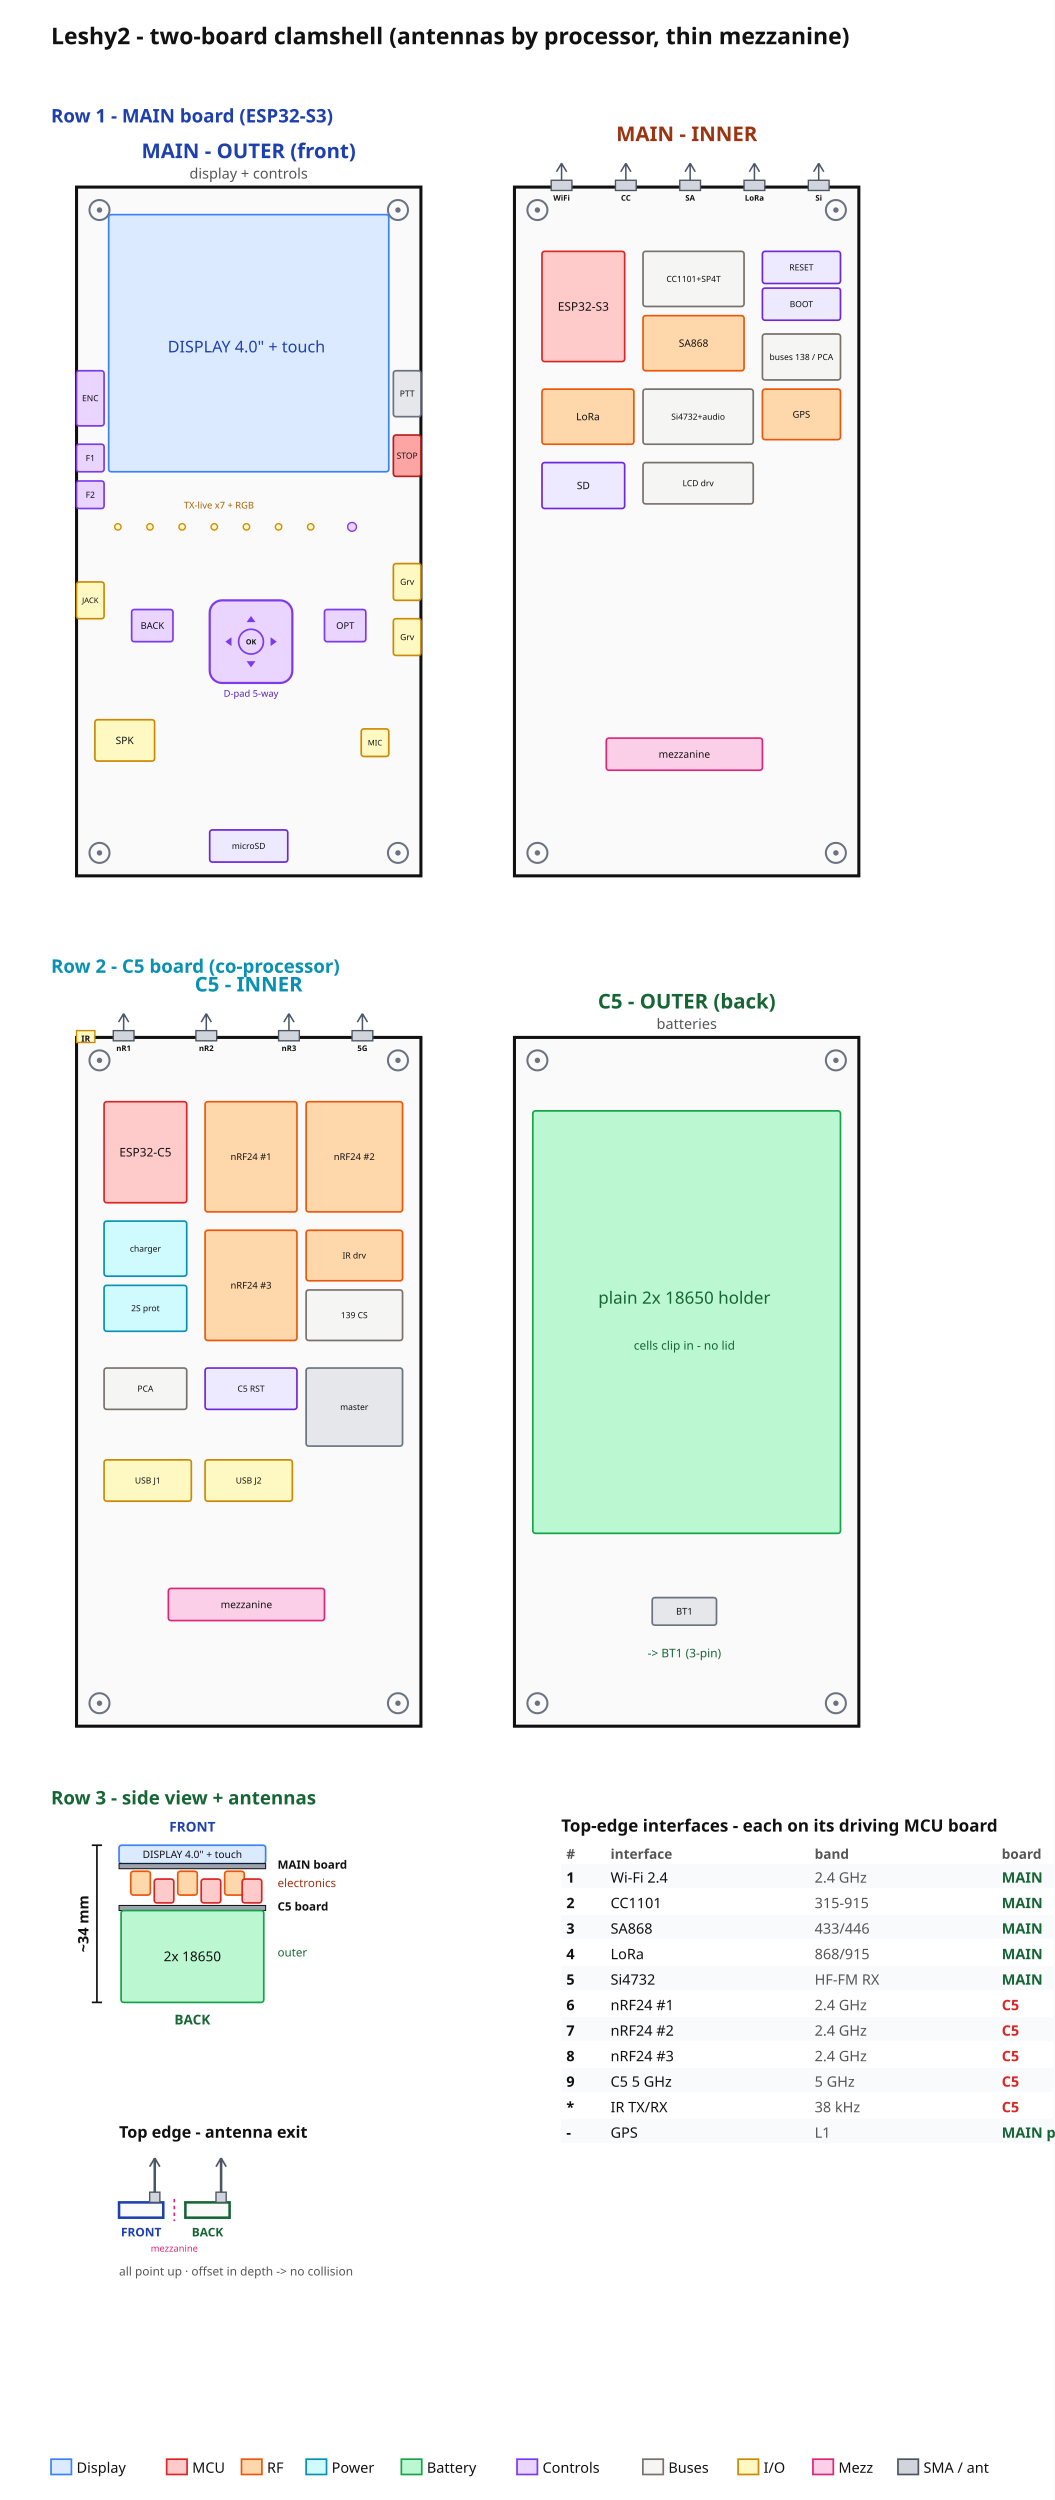
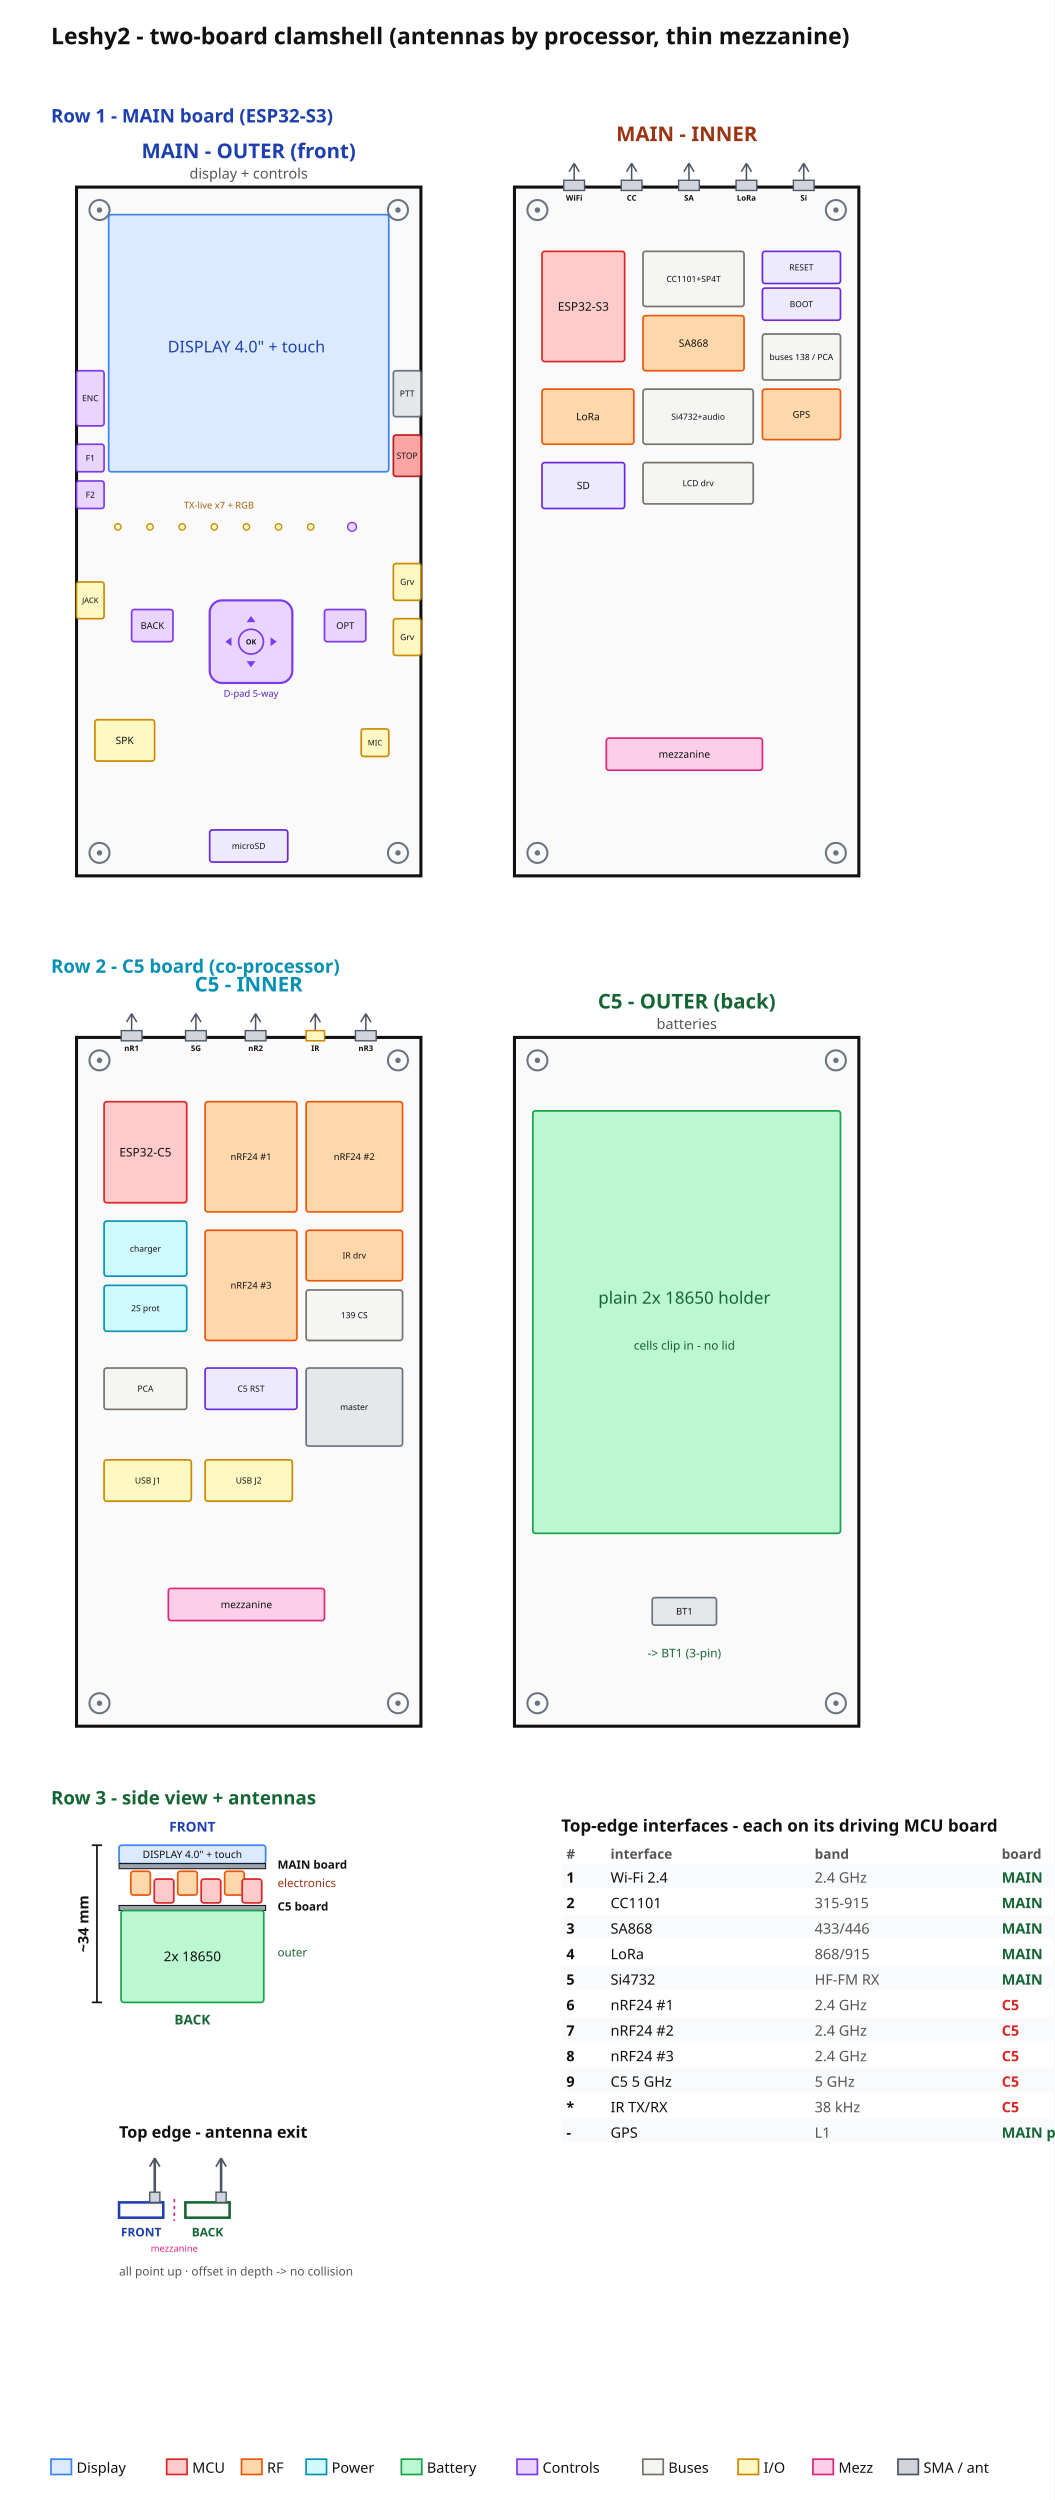
<svg xmlns="http://www.w3.org/2000/svg" width="620" height="1470" viewBox="0 0 620 1470">
  <rect width="620" height="1470" fill="white" />
  <defs>
    <marker id="ar" markerWidth="8" markerHeight="8" refX="6" refY="3" orient="auto">
      <path d="M0,0 L6,3 L0,6 Z" fill="#1e40af" />
    </marker>
  </defs>
  <text x="30.0" y="26.0" font-size="13.5" text-anchor="start" fill="#111" font-family="sans-serif" font-weight="bold">Leshy2 - two-board clamshell (antennas by processor, thin mezzanine)</text>
  <text x="30.0" y="72.0" font-size="11" text-anchor="start" fill="#1e40af" font-family="sans-serif" font-weight="bold">Row 1 - MAIN board (ESP32-S3)</text>
  <rect x="45.0" y="110.0" width="202.5" height="405.0" fill="#fafafa" stroke="#111" stroke-width="1.8" />
  <text x="146.2" y="93.0" font-size="12" text-anchor="middle" fill="#1e40af" font-family="sans-serif" font-weight="bold">MAIN - OUTER (front)</text>
  <text x="146.2" y="105.0" font-size="8.5" text-anchor="middle" fill="#555" font-family="sans-serif" font-weight="normal">display + controls</text>
  <circle cx="58.5" cy="123.5" r="5.9" fill="none" stroke="#6b7280" stroke-width="1.2" />
  <circle cx="58.5" cy="123.5" r="1.6" fill="#6b7280" />
  <circle cx="234.0" cy="123.5" r="5.9" fill="none" stroke="#6b7280" stroke-width="1.2" />
  <circle cx="234.0" cy="123.5" r="1.6" fill="#6b7280" />
  <circle cx="58.5" cy="501.5" r="5.9" fill="none" stroke="#6b7280" stroke-width="1.2" />
  <circle cx="58.5" cy="501.5" r="1.6" fill="#6b7280" />
  <circle cx="234.0" cy="501.5" r="5.9" fill="none" stroke="#6b7280" stroke-width="1.2" />
  <circle cx="234.0" cy="501.5" r="1.6" fill="#6b7280" />
  <rect x="63.9" y="126.2" width="164.7" height="151.2" fill="#dbeafe" stroke="#3b82f6" stroke-width="1" rx="1.5" />
  <rect x="77.4" y="358.4" width="24.3" height="18.9" fill="#e9d5ff" stroke="#7c3aed" stroke-width="1" rx="1.5" />
  <text x="89.6" y="369.8" font-size="5.5" text-anchor="middle" fill="#111" font-family="sans-serif">BACK</text>
  <rect x="190.8" y="358.4" width="24.3" height="18.9" fill="#e9d5ff" stroke="#7c3aed" stroke-width="1" rx="1.5" />
  <text x="203.0" y="369.8" font-size="5.5" text-anchor="middle" fill="#111" font-family="sans-serif">OPT</text>
  <rect x="45.0" y="218.0" width="16.2" height="32.4" fill="#e9d5ff" stroke="#7c3aed" stroke-width="1" rx="1.5" />
  <text x="53.1" y="235.9" font-size="5" text-anchor="middle" fill="#111" font-family="sans-serif">ENC</text>
  <rect x="45.0" y="261.2" width="16.2" height="16.2" fill="#e9d5ff" stroke="#7c3aed" stroke-width="1" rx="1.5" />
  <text x="53.1" y="271.1" font-size="5" text-anchor="middle" fill="#111" font-family="sans-serif">F1</text>
  <rect x="45.0" y="282.8" width="16.2" height="16.2" fill="#e9d5ff" stroke="#7c3aed" stroke-width="1" rx="1.5" />
  <text x="53.1" y="292.7" font-size="5" text-anchor="middle" fill="#111" font-family="sans-serif">F2</text>
  <rect x="45.0" y="342.2" width="16.2" height="21.6" fill="#fef9c3" stroke="#ca8a04" stroke-width="1" rx="1.5" />
  <text x="53.1" y="354.6" font-size="4.5" text-anchor="middle" fill="#111" font-family="sans-serif">JACK</text>
  <rect x="231.3" y="218.0" width="16.2" height="27.0" fill="#e5e7eb" stroke="#6b7280" stroke-width="1" rx="1.5" />
  <text x="239.4" y="233.2" font-size="5" text-anchor="middle" fill="#111" font-family="sans-serif">PTT</text>
  <rect x="231.3" y="255.8" width="16.2" height="24.3" fill="#fca5a5" stroke="#b91c1c" stroke-width="1" rx="1.5" />
  <text x="239.4" y="269.7" font-size="5" text-anchor="middle" fill="#111" font-family="sans-serif">STOP</text>
  <rect x="231.3" y="331.4" width="16.2" height="21.6" fill="#fef9c3" stroke="#ca8a04" stroke-width="1" rx="1.5" />
  <text x="239.4" y="343.9" font-size="5" text-anchor="middle" fill="#111" font-family="sans-serif">Grv</text>
  <rect x="231.3" y="363.8" width="16.2" height="21.6" fill="#fef9c3" stroke="#ca8a04" stroke-width="1" rx="1.5" />
  <text x="239.4" y="376.4" font-size="5" text-anchor="middle" fill="#111" font-family="sans-serif">Grv</text>
  <rect x="55.8" y="423.2" width="35.1" height="24.3" fill="#fef9c3" stroke="#ca8a04" stroke-width="1" rx="1.5" />
  <text x="73.3" y="437.5" font-size="6" text-anchor="middle" fill="#111" font-family="sans-serif">SPK</text>
  <rect x="212.4" y="428.6" width="16.2" height="16.2" fill="#fef9c3" stroke="#ca8a04" stroke-width="1" rx="1.5" />
  <text x="220.5" y="438.3" font-size="4.5" text-anchor="middle" fill="#111" font-family="sans-serif">MIC</text>
  <rect x="123.3" y="488.0" width="45.9" height="18.9" fill="#ede9fe" stroke="#6d28d9" stroke-width="1" rx="1.5" />
  <text x="146.2" y="499.2" font-size="5" text-anchor="middle" fill="#111" font-family="sans-serif">microSD</text>
  <text x="144.9" y="207.2" font-size="9.5" text-anchor="middle" fill="#1e40af" font-family="sans-serif" font-weight="normal">DISPLAY 4.0" + touch</text>
  <text x="128.7" y="299.0" font-size="5.5" text-anchor="middle" fill="#a16207" font-family="sans-serif" font-weight="normal">TX-live x7 + RGB</text>
  <text x="147.6" y="409.7" font-size="5.5" text-anchor="middle" fill="#5b21b6" font-family="sans-serif" font-weight="normal">D-pad 5-way</text>
  <circle cx="69.3" cy="309.8" r="1.9" fill="#fef9c3" stroke="#ca8a04" stroke-width="0.8" />
  <circle cx="88.2" cy="309.8" r="1.9" fill="#fef9c3" stroke="#ca8a04" stroke-width="0.8" />
  <circle cx="107.1" cy="309.8" r="1.9" fill="#fef9c3" stroke="#ca8a04" stroke-width="0.8" />
  <circle cx="126.0" cy="309.8" r="1.9" fill="#fef9c3" stroke="#ca8a04" stroke-width="0.8" />
  <circle cx="144.9" cy="309.8" r="1.9" fill="#fef9c3" stroke="#ca8a04" stroke-width="0.8" />
  <circle cx="163.8" cy="309.8" r="1.9" fill="#fef9c3" stroke="#ca8a04" stroke-width="0.8" />
  <circle cx="182.7" cy="309.8" r="1.9" fill="#fef9c3" stroke="#ca8a04" stroke-width="0.8" />
  <circle cx="207.0" cy="309.8" r="2.6" fill="#e9d5ff" stroke="#7c3aed" stroke-width="0.8" />
  <rect x="123.3" y="353.0" width="48.6" height="48.6" rx="7.3" fill="#e9d5ff" stroke="#7c3aed" stroke-width="1.3" />
  <path d="M147.6 362.2 l-2.6 3.6 h5.2 z M147.6 392.4 l-2.6 -3.6 h5.2 z M132.5 377.3 l3.6 -2.6 v5.2 z M162.7 377.3 l-3.6 -2.6 v5.2 z" fill="#7c3aed" />
  <circle cx="147.6" cy="377.3" r="7.3" fill="none" stroke="#7c3aed" stroke-width="1" />
  <text x="147.6" y="378.9" font-size="4.2" text-anchor="middle" fill="#111" font-family="sans-serif" font-weight="bold">OK</text>
  <rect x="302.5" y="110.0" width="202.5" height="405.0" fill="#fafafa" stroke="#111" stroke-width="1.8" />
  <text x="403.8" y="83.0" font-size="12" text-anchor="middle" fill="#9a3412" font-family="sans-serif" font-weight="bold">MAIN - INNER</text>
  <circle cx="316.0" cy="123.5" r="5.9" fill="none" stroke="#6b7280" stroke-width="1.2" />
  <circle cx="316.0" cy="123.5" r="1.6" fill="#6b7280" />
  <circle cx="491.5" cy="123.5" r="5.9" fill="none" stroke="#6b7280" stroke-width="1.2" />
  <circle cx="491.5" cy="123.5" r="1.6" fill="#6b7280" />
  <circle cx="316.0" cy="501.5" r="5.9" fill="none" stroke="#6b7280" stroke-width="1.2" />
  <circle cx="316.0" cy="501.5" r="1.6" fill="#6b7280" />
  <circle cx="491.5" cy="501.5" r="5.9" fill="none" stroke="#6b7280" stroke-width="1.2" />
  <circle cx="491.5" cy="501.5" r="1.6" fill="#6b7280" />
  <rect x="318.7" y="147.8" width="48.6" height="64.8" fill="#fecaca" stroke="#dc2626" stroke-width="1" rx="1.5" />
  <text x="343.0" y="182.7" font-size="7" text-anchor="middle" fill="#111" font-family="sans-serif">ESP32-S3</text>
  <rect x="378.1" y="147.8" width="59.4" height="32.4" fill="#f5f5f4" stroke="#78716c" stroke-width="1" rx="1.5" />
  <text x="407.8" y="165.8" font-size="5" text-anchor="middle" fill="#111" font-family="sans-serif">CC1101+SP4T</text>
  <rect x="448.3" y="147.8" width="45.9" height="18.9" fill="#ede9fe" stroke="#6d28d9" stroke-width="1" rx="1.5" />
  <text x="471.2" y="159.0" font-size="5" text-anchor="middle" fill="#111" font-family="sans-serif">RESET</text>
  <rect x="448.3" y="169.4" width="45.9" height="18.9" fill="#ede9fe" stroke="#6d28d9" stroke-width="1" rx="1.5" />
  <text x="471.2" y="180.6" font-size="5" text-anchor="middle" fill="#111" font-family="sans-serif">BOOT</text>
  <rect x="378.1" y="185.6" width="59.4" height="32.4" fill="#fed7aa" stroke="#ea580c" stroke-width="1" rx="1.5" />
  <text x="407.8" y="203.9" font-size="6" text-anchor="middle" fill="#111" font-family="sans-serif">SA868</text>
  <rect x="448.3" y="196.4" width="45.9" height="27.0" fill="#f5f5f4" stroke="#78716c" stroke-width="1" rx="1.5" />
  <text x="471.2" y="211.7" font-size="5" text-anchor="middle" fill="#111" font-family="sans-serif">buses 138 / PCA</text>
  <rect x="318.7" y="228.8" width="54.0" height="32.4" fill="#fed7aa" stroke="#ea580c" stroke-width="1" rx="1.5" />
  <text x="345.7" y="247.1" font-size="6" text-anchor="middle" fill="#111" font-family="sans-serif">LoRa</text>
  <rect x="378.1" y="228.8" width="64.8" height="32.4" fill="#f5f5f4" stroke="#78716c" stroke-width="1" rx="1.5" />
  <text x="410.5" y="246.8" font-size="5" text-anchor="middle" fill="#111" font-family="sans-serif">Si4732+audio</text>
  <rect x="448.3" y="228.8" width="45.9" height="29.7" fill="#fed7aa" stroke="#ea580c" stroke-width="1" rx="1.5" />
  <text x="471.2" y="245.6" font-size="5.5" text-anchor="middle" fill="#111" font-family="sans-serif">GPS</text>
  <rect x="318.7" y="272.0" width="48.6" height="27.0" fill="#ede9fe" stroke="#6d28d9" stroke-width="1" rx="1.5" />
  <text x="343.0" y="287.6" font-size="6" text-anchor="middle" fill="#111" font-family="sans-serif">SD</text>
  <rect x="378.1" y="272.0" width="64.8" height="24.3" fill="#f5f5f4" stroke="#78716c" stroke-width="1" rx="1.5" />
  <text x="410.5" y="285.9" font-size="5" text-anchor="middle" fill="#111" font-family="sans-serif">LCD drv</text>
  <rect x="356.5" y="434.0" width="91.8" height="18.9" fill="#fbcfe8" stroke="#db2777" stroke-width="1" rx="1.5" />
  <text x="402.4" y="445.6" font-size="6" text-anchor="middle" fill="#111" font-family="sans-serif">mezzanine</text>
-   <path d="M330.2 96.0 l-3 5 M330.2 96.0 l3 5 M330.2 96.0 V106.0" stroke="#4b5563" stroke-width="0.9" fill="none" />
-   <rect x="324.1" y="106.0" width="12.2" height="6" fill="#d1d5db" stroke="#4b5563" stroke-width="0.8" />
-   <text x="330.2" y="118.0" font-size="4.6" text-anchor="middle" fill="#111" font-family="sans-serif" font-weight="bold">WiFi</text>
-   <path d="M368.0 96.0 l-3 5 M368.0 96.0 l3 5 M368.0 96.0 V106.0" stroke="#4b5563" stroke-width="0.9" fill="none" />
-   <rect x="361.9" y="106.0" width="12.2" height="6" fill="#d1d5db" stroke="#4b5563" stroke-width="0.8" />
-   <text x="368.0" y="118.0" font-size="4.6" text-anchor="middle" fill="#111" font-family="sans-serif" font-weight="bold">CC</text>
-   <path d="M405.8 96.0 l-3 5 M405.8 96.0 l3 5 M405.8 96.0 V106.0" stroke="#4b5563" stroke-width="0.9" fill="none" />
-   <rect x="399.7" y="106.0" width="12.2" height="6" fill="#d1d5db" stroke="#4b5563" stroke-width="0.8" />
-   <text x="405.8" y="118.0" font-size="4.6" text-anchor="middle" fill="#111" font-family="sans-serif" font-weight="bold">SA</text>
-   <path d="M443.6 96.0 l-3 5 M443.6 96.0 l3 5 M443.6 96.0 V106.0" stroke="#4b5563" stroke-width="0.9" fill="none" />
-   <rect x="437.5" y="106.0" width="12.2" height="6" fill="#d1d5db" stroke="#4b5563" stroke-width="0.8" />
-   <text x="443.6" y="118.0" font-size="4.6" text-anchor="middle" fill="#111" font-family="sans-serif" font-weight="bold">LoRa</text>
-   <path d="M481.4 96.0 l-3 5 M481.4 96.0 l3 5 M481.4 96.0 V106.0" stroke="#4b5563" stroke-width="0.9" fill="none" />
-   <rect x="475.3" y="106.0" width="12.2" height="6" fill="#d1d5db" stroke="#4b5563" stroke-width="0.8" />
-   <text x="481.4" y="118.0" font-size="4.6" text-anchor="middle" fill="#111" font-family="sans-serif" font-weight="bold">Si</text>
+   <path d="M337.6 96.0 l-3 5 M337.6 96.0 l3 5 M337.6 96.0 V106.0" stroke="#4b5563" stroke-width="0.9" fill="none" />
+   <rect x="331.5" y="106.0" width="12.2" height="6" fill="#d1d5db" stroke="#4b5563" stroke-width="0.8" />
+   <text x="337.6" y="118.0" font-size="4.6" text-anchor="middle" fill="#111" font-family="sans-serif" font-weight="bold">WiFi</text>
+   <path d="M371.4 96.0 l-3 5 M371.4 96.0 l3 5 M371.4 96.0 V106.0" stroke="#4b5563" stroke-width="0.9" fill="none" />
+   <rect x="365.3" y="106.0" width="12.2" height="6" fill="#d1d5db" stroke="#4b5563" stroke-width="0.8" />
+   <text x="371.4" y="118.0" font-size="4.6" text-anchor="middle" fill="#111" font-family="sans-serif" font-weight="bold">CC</text>
+   <path d="M405.1 96.0 l-3 5 M405.1 96.0 l3 5 M405.1 96.0 V106.0" stroke="#4b5563" stroke-width="0.9" fill="none" />
+   <rect x="399.0" y="106.0" width="12.2" height="6" fill="#d1d5db" stroke="#4b5563" stroke-width="0.8" />
+   <text x="405.1" y="118.0" font-size="4.6" text-anchor="middle" fill="#111" font-family="sans-serif" font-weight="bold">SA</text>
+   <path d="M438.9 96.0 l-3 5 M438.9 96.0 l3 5 M438.9 96.0 V106.0" stroke="#4b5563" stroke-width="0.9" fill="none" />
+   <rect x="432.8" y="106.0" width="12.2" height="6" fill="#d1d5db" stroke="#4b5563" stroke-width="0.8" />
+   <text x="438.9" y="118.0" font-size="4.6" text-anchor="middle" fill="#111" font-family="sans-serif" font-weight="bold">LoRa</text>
+   <path d="M472.6 96.0 l-3 5 M472.6 96.0 l3 5 M472.6 96.0 V106.0" stroke="#4b5563" stroke-width="0.9" fill="none" />
+   <rect x="466.5" y="106.0" width="12.2" height="6" fill="#d1d5db" stroke="#4b5563" stroke-width="0.8" />
+   <text x="472.6" y="118.0" font-size="4.6" text-anchor="middle" fill="#111" font-family="sans-serif" font-weight="bold">Si</text>
  <text x="30.0" y="572.0" font-size="11" text-anchor="start" fill="#0891b2" font-family="sans-serif" font-weight="bold">Row 2 - C5 board (co-processor)</text>
  <rect x="45.0" y="610.0" width="202.5" height="405.0" fill="#fafafa" stroke="#111" stroke-width="1.8" />
  <text x="146.2" y="583.0" font-size="12" text-anchor="middle" fill="#0891b2" font-family="sans-serif" font-weight="bold">C5 - INNER</text>
  <circle cx="58.5" cy="623.5" r="5.9" fill="none" stroke="#6b7280" stroke-width="1.2" />
  <circle cx="58.5" cy="623.5" r="1.6" fill="#6b7280" />
  <circle cx="234.0" cy="623.5" r="5.9" fill="none" stroke="#6b7280" stroke-width="1.2" />
  <circle cx="234.0" cy="623.5" r="1.6" fill="#6b7280" />
  <circle cx="58.5" cy="1001.5" r="5.9" fill="none" stroke="#6b7280" stroke-width="1.2" />
  <circle cx="58.5" cy="1001.5" r="1.6" fill="#6b7280" />
  <circle cx="234.0" cy="1001.5" r="5.9" fill="none" stroke="#6b7280" stroke-width="1.2" />
  <circle cx="234.0" cy="1001.5" r="1.6" fill="#6b7280" />
  <rect x="61.2" y="647.8" width="48.6" height="59.4" fill="#fecaca" stroke="#dc2626" stroke-width="1" rx="1.5" />
  <text x="85.5" y="680.0" font-size="7" text-anchor="middle" fill="#111" font-family="sans-serif">ESP32-C5</text>
  <rect x="120.6" y="647.8" width="54.0" height="64.8" fill="#fed7aa" stroke="#ea580c" stroke-width="1" rx="1.5" />
  <text x="147.6" y="682.1" font-size="5.5" text-anchor="middle" fill="#111" font-family="sans-serif">nRF24 #1</text>
  <rect x="180.0" y="647.8" width="56.7" height="64.8" fill="#fed7aa" stroke="#ea580c" stroke-width="1" rx="1.5" />
  <text x="208.3" y="682.1" font-size="5.5" text-anchor="middle" fill="#111" font-family="sans-serif">nRF24 #2</text>
  <rect x="120.6" y="723.4" width="54.0" height="64.8" fill="#fed7aa" stroke="#ea580c" stroke-width="1" rx="1.5" />
  <text x="147.6" y="757.7" font-size="5.5" text-anchor="middle" fill="#111" font-family="sans-serif">nRF24 #3</text>
  <rect x="180.0" y="723.4" width="56.7" height="29.7" fill="#fed7aa" stroke="#ea580c" stroke-width="1" rx="1.5" />
  <text x="208.3" y="740.0" font-size="5" text-anchor="middle" fill="#111" font-family="sans-serif">IR drv</text>
  <rect x="180.0" y="758.5" width="56.7" height="29.7" fill="#f5f5f4" stroke="#78716c" stroke-width="1" rx="1.5" />
  <text x="208.3" y="775.1" font-size="5" text-anchor="middle" fill="#111" font-family="sans-serif">139 CS</text>
  <rect x="61.2" y="718.0" width="48.6" height="32.4" fill="#cffafe" stroke="#0891b2" stroke-width="1" rx="1.5" />
  <text x="85.5" y="736.0" font-size="5" text-anchor="middle" fill="#111" font-family="sans-serif">charger</text>
  <rect x="61.2" y="755.8" width="48.6" height="27.0" fill="#cffafe" stroke="#0891b2" stroke-width="1" rx="1.5" />
  <text x="85.5" y="771.0" font-size="5" text-anchor="middle" fill="#111" font-family="sans-serif">2S prot</text>
  <rect x="61.2" y="804.4" width="48.6" height="24.3" fill="#f5f5f4" stroke="#78716c" stroke-width="1" rx="1.5" />
  <text x="85.5" y="818.3" font-size="5" text-anchor="middle" fill="#111" font-family="sans-serif">PCA</text>
  <rect x="120.6" y="804.4" width="54.0" height="24.3" fill="#ede9fe" stroke="#6d28d9" stroke-width="1" rx="1.5" />
  <text x="147.6" y="818.3" font-size="5" text-anchor="middle" fill="#111" font-family="sans-serif">C5 RST</text>
  <rect x="180.0" y="804.4" width="56.7" height="45.9" fill="#e5e7eb" stroke="#6b7280" stroke-width="1" rx="1.5" />
  <text x="208.3" y="829.1" font-size="5" text-anchor="middle" fill="#111" font-family="sans-serif">master</text>
  <rect x="61.2" y="858.4" width="51.3" height="24.3" fill="#fef9c3" stroke="#ca8a04" stroke-width="1" rx="1.5" />
  <text x="86.9" y="872.3" font-size="5" text-anchor="middle" fill="#111" font-family="sans-serif">USB J1</text>
  <rect x="120.6" y="858.4" width="51.3" height="24.3" fill="#fef9c3" stroke="#ca8a04" stroke-width="1" rx="1.5" />
  <text x="146.2" y="872.3" font-size="5" text-anchor="middle" fill="#111" font-family="sans-serif">USB J2</text>
  <rect x="99.0" y="934.0" width="91.8" height="18.9" fill="#fbcfe8" stroke="#db2777" stroke-width="1" rx="1.5" />
  <text x="144.9" y="945.6" font-size="6" text-anchor="middle" fill="#111" font-family="sans-serif">mezzanine</text>
-   <rect x="45.0" y="606.0" width="10.8" height="7" fill="#fef9c3" stroke="#ca8a04" stroke-width="0.8" />
-   <text x="50.4" y="612.5" font-size="5" text-anchor="middle" fill="#111" font-family="sans-serif" font-weight="bold">IR</text>
-   <path d="M72.7 596.0 l-3 5 M72.7 596.0 l3 5 M72.7 596.0 V606.0" stroke="#4b5563" stroke-width="0.9" fill="none" />
-   <rect x="66.6" y="606.0" width="12.2" height="6" fill="#d1d5db" stroke="#4b5563" stroke-width="0.8" />
-   <text x="72.7" y="618.0" font-size="4.6" text-anchor="middle" fill="#111" font-family="sans-serif" font-weight="bold">nR1</text>
-   <path d="M121.3 596.0 l-3 5 M121.3 596.0 l3 5 M121.3 596.0 V606.0" stroke="#4b5563" stroke-width="0.9" fill="none" />
-   <rect x="115.2" y="606.0" width="12.2" height="6" fill="#d1d5db" stroke="#4b5563" stroke-width="0.8" />
-   <text x="121.3" y="618.0" font-size="4.6" text-anchor="middle" fill="#111" font-family="sans-serif" font-weight="bold">nR2</text>
-   <path d="M169.9 596.0 l-3 5 M169.9 596.0 l3 5 M169.9 596.0 V606.0" stroke="#4b5563" stroke-width="0.9" fill="none" />
-   <rect x="163.8" y="606.0" width="12.2" height="6" fill="#d1d5db" stroke="#4b5563" stroke-width="0.8" />
-   <text x="169.9" y="618.0" font-size="4.6" text-anchor="middle" fill="#111" font-family="sans-serif" font-weight="bold">nR3</text>
-   <path d="M213.1 596.0 l-3 5 M213.1 596.0 l3 5 M213.1 596.0 V606.0" stroke="#4b5563" stroke-width="0.9" fill="none" />
-   <rect x="207.0" y="606.0" width="12.2" height="6" fill="#d1d5db" stroke="#4b5563" stroke-width="0.8" />
-   <text x="213.1" y="618.0" font-size="4.6" text-anchor="middle" fill="#111" font-family="sans-serif" font-weight="bold">5G</text>
+   <path d="M77.4 596.0 l-3 5 M77.4 596.0 l3 5 M77.4 596.0 V606.0" stroke="#4b5563" stroke-width="0.9" fill="none" />
+   <rect x="71.3" y="606.0" width="12.2" height="6" fill="#d1d5db" stroke="#4b5563" stroke-width="0.8" />
+   <text x="77.4" y="618.0" font-size="4.6" text-anchor="middle" fill="#111" font-family="sans-serif" font-weight="bold">nR1</text>
+   <path d="M115.2 596.0 l-3 5 M115.2 596.0 l3 5 M115.2 596.0 V606.0" stroke="#4b5563" stroke-width="0.9" fill="none" />
+   <rect x="109.1" y="606.0" width="12.2" height="6" fill="#d1d5db" stroke="#4b5563" stroke-width="0.8" />
+   <text x="115.2" y="618.0" font-size="4.6" text-anchor="middle" fill="#111" font-family="sans-serif" font-weight="bold">5G</text>
+   <path d="M150.3 596.0 l-3 5 M150.3 596.0 l3 5 M150.3 596.0 V606.0" stroke="#4b5563" stroke-width="0.9" fill="none" />
+   <rect x="144.2" y="606.0" width="12.2" height="6" fill="#d1d5db" stroke="#4b5563" stroke-width="0.8" />
+   <text x="150.3" y="618.0" font-size="4.6" text-anchor="middle" fill="#111" font-family="sans-serif" font-weight="bold">nR2</text>
+   <path d="M185.4 596.0 l-3 5 M185.4 596.0 l3 5 M185.4 596.0 V606.0" stroke="#4b5563" stroke-width="0.9" fill="none" />
+   <rect x="180.0" y="606.0" width="10.8" height="6" fill="#fef9c3" stroke="#ca8a04" stroke-width="0.9" />
+   <text x="185.4" y="618.0" font-size="4.6" text-anchor="middle" fill="#111" font-family="sans-serif" font-weight="bold">IR</text>
+   <path d="M215.1 596.0 l-3 5 M215.1 596.0 l3 5 M215.1 596.0 V606.0" stroke="#4b5563" stroke-width="0.9" fill="none" />
+   <rect x="209.0" y="606.0" width="12.2" height="6" fill="#d1d5db" stroke="#4b5563" stroke-width="0.8" />
+   <text x="215.1" y="618.0" font-size="4.6" text-anchor="middle" fill="#111" font-family="sans-serif" font-weight="bold">nR3</text>
  <rect x="302.5" y="610.0" width="202.5" height="405.0" fill="#fafafa" stroke="#111" stroke-width="1.8" />
  <text x="403.8" y="593.0" font-size="12" text-anchor="middle" fill="#166534" font-family="sans-serif" font-weight="bold">C5 - OUTER (back)</text>
  <text x="403.8" y="605.0" font-size="8.5" text-anchor="middle" fill="#555" font-family="sans-serif" font-weight="normal">batteries</text>
  <circle cx="316.0" cy="623.5" r="5.9" fill="none" stroke="#6b7280" stroke-width="1.2" />
  <circle cx="316.0" cy="623.5" r="1.6" fill="#6b7280" />
  <circle cx="491.5" cy="623.5" r="5.9" fill="none" stroke="#6b7280" stroke-width="1.2" />
  <circle cx="491.5" cy="623.5" r="1.6" fill="#6b7280" />
  <circle cx="316.0" cy="1001.5" r="5.9" fill="none" stroke="#6b7280" stroke-width="1.2" />
  <circle cx="316.0" cy="1001.5" r="1.6" fill="#6b7280" />
  <circle cx="491.5" cy="1001.5" r="5.9" fill="none" stroke="#6b7280" stroke-width="1.2" />
  <circle cx="491.5" cy="1001.5" r="1.6" fill="#6b7280" />
  <rect x="313.3" y="653.2" width="180.9" height="248.4" fill="#bbf7d0" stroke="#16a34a" stroke-width="1" rx="1.5" />
  <rect x="383.5" y="939.4" width="37.8" height="16.2" fill="#e5e7eb" stroke="#6b7280" stroke-width="1" rx="1.5" />
  <text x="402.4" y="949.4" font-size="5.5" text-anchor="middle" fill="#111" font-family="sans-serif">BT1</text>
  <text x="402.4" y="766.6" font-size="10" text-anchor="middle" fill="#166534" font-family="sans-serif" font-weight="normal">plain 2x 18650 holder</text>
  <text x="402.4" y="793.6" font-size="7" text-anchor="middle" fill="#166534" font-family="sans-serif" font-weight="normal">cells clip in - no lid</text>
  <text x="402.4" y="974.5" font-size="7" text-anchor="middle" fill="#166534" font-family="sans-serif" font-weight="normal">-&gt; BT1 (3-pin)</text>
  <text x="30.0" y="1061.0" font-size="11" text-anchor="start" fill="#166534" font-family="sans-serif" font-weight="bold">Row 3 - side view + antennas</text>
  <text x="113.1" y="1077.0" font-size="8" text-anchor="middle" fill="#1e40af" font-family="sans-serif" font-weight="bold">FRONT</text>
  <rect x="70.0" y="1085.0" width="86.2" height="10.8" fill="#dbeafe" stroke="#3b82f6" stroke-width="1" rx="1.5" />
  <text x="113.1" y="1092.5" font-size="6" text-anchor="middle" fill="#111" font-family="sans-serif">DISPLAY 4.0" + touch</text>
  <rect x="70.0" y="1095.8" width="86.2" height="3" fill="#9ca3af" stroke="#111" stroke-width="0.6" />
  <text x="163.2" y="1098.8" font-size="6.8" text-anchor="start" fill="#111" font-family="sans-serif" font-weight="bold">MAIN board</text>
  <rect x="76.9" y="1100.3" width="11.5" height="14.0" fill="#fed7aa" stroke="#ea580c" stroke-width="1" rx="1.5" />
  <rect x="104.5" y="1100.3" width="11.5" height="14.0" fill="#fed7aa" stroke="#ea580c" stroke-width="1" rx="1.5" />
  <rect x="132.1" y="1100.3" width="11.5" height="14.0" fill="#fed7aa" stroke="#ea580c" stroke-width="1" rx="1.5" />
  <rect x="90.7" y="1104.9" width="11.5" height="14.0" fill="#fecaca" stroke="#dc2626" stroke-width="1" rx="1.5" />
  <rect x="118.3" y="1104.9" width="11.5" height="14.0" fill="#fecaca" stroke="#dc2626" stroke-width="1" rx="1.5" />
  <rect x="142.4" y="1104.9" width="11.5" height="14.0" fill="#fecaca" stroke="#dc2626" stroke-width="1" rx="1.5" />
  <text x="163.2" y="1109.6" font-size="6.8" text-anchor="start" fill="#9a3412" font-family="sans-serif" font-weight="normal">electronics</text>
  <rect x="70.0" y="1120.4" width="86.2" height="3" fill="#9ca3af" stroke="#111" stroke-width="0.6" />
  <text x="163.2" y="1123.4" font-size="6.8" text-anchor="start" fill="#111" font-family="sans-serif" font-weight="bold">C5 board</text>
  <rect x="71.2" y="1123.4" width="83.9" height="54.0" fill="#bbf7d0" stroke="#16a34a" stroke-width="1" rx="1.5" />
  <text x="113.1" y="1153.2" font-size="8" text-anchor="middle" fill="#111" font-family="sans-serif">2x 18650</text>
  <text x="163.2" y="1150.4" font-size="6.8" text-anchor="start" fill="#166534" font-family="sans-serif" font-weight="normal">outer</text>
  <text x="113.1" y="1190.4" font-size="8" text-anchor="middle" fill="#166534" font-family="sans-serif" font-weight="bold">BACK</text>
  <line x1="57" y1="1085.0" x2="57" y2="1177.4" stroke="#111" />
  <line x1="54" y1="1085.0" x2="60" y2="1085.0" stroke="#111" />
  <line x1="54" y1="1177.4" x2="60" y2="1177.4" stroke="#111" />
  <text x="52.0" y="1131.2" font-size="8.5" text-anchor="middle" fill="#111" font-family="sans-serif" font-weight="bold" transform="rotate(-90 52.0 1131.2)">~34 mm</text>
  <text x="70.0" y="1257.0" font-size="9.5" text-anchor="start" fill="#111" font-family="sans-serif" font-weight="bold">Top edge - antenna exit</text>
  <rect x="70.0" y="1295.0" width="26" height="9" fill="#fafafa" stroke="#1e40af" stroke-width="1.5" />
  <rect x="109.0" y="1295.0" width="26" height="9" fill="#fafafa" stroke="#166534" stroke-width="1.5" />
  <text x="83.0" y="1315.0" font-size="7" text-anchor="middle" fill="#1e40af" font-family="sans-serif" font-weight="bold">FRONT</text>
  <text x="122.0" y="1315.0" font-size="7" text-anchor="middle" fill="#166534" font-family="sans-serif" font-weight="bold">BACK</text>
  <line x1="102.5" y1="1293.0" x2="102.5" y2="1306.0" stroke="#db2777" stroke-width="1" stroke-dasharray="2 2" />
  <text x="102.5" y="1324.0" font-size="5.5" text-anchor="middle" fill="#db2777" font-family="sans-serif" font-weight="normal">mezzanine</text>
  <rect x="88.0" y="1289.0" width="6" height="6" fill="#d1d5db" stroke="#4b5563" stroke-width="0.8" />
  <line x1="91.0" y1="1289.0" x2="91.0" y2="1269.0" stroke="#4b5563" stroke-width="1.5" />
  <path d="M91.0 1269.0 l-3 5 M91.0 1269.0 l3 5" stroke="#4b5563" stroke-width="1" fill="none" />
  <rect x="127.0" y="1289.0" width="6" height="6" fill="#d1d5db" stroke="#4b5563" stroke-width="0.8" />
  <line x1="130.0" y1="1289.0" x2="130.0" y2="1269.0" stroke="#4b5563" stroke-width="1.5" />
  <path d="M130.0 1269.0 l-3 5 M130.0 1269.0 l3 5" stroke="#4b5563" stroke-width="1" fill="none" />
  <text x="70.0" y="1338.0" font-size="7" text-anchor="start" fill="#555" font-family="sans-serif" font-weight="normal">all point up · offset in depth -&gt; no collision</text>
  <text x="330.0" y="1077.0" font-size="10" text-anchor="start" fill="#111" font-family="sans-serif" font-weight="bold">Top-edge interfaces - each on its driving MCU board</text>
  <text x="333.0" y="1093.0" font-size="8" text-anchor="start" fill="#555" font-family="sans-serif" font-weight="bold">#</text>
  <text x="359.0" y="1093.0" font-size="8" text-anchor="start" fill="#555" font-family="sans-serif" font-weight="bold">interface</text>
  <text x="479.0" y="1093.0" font-size="8" text-anchor="start" fill="#555" font-family="sans-serif" font-weight="bold">band</text>
  <text x="589.0" y="1093.0" font-size="8" text-anchor="start" fill="#555" font-family="sans-serif" font-weight="bold">board</text>
  <rect x="330" y="1096.0" width="346" height="14" fill="#f8fafc" />
  <text x="333.0" y="1107.0" font-size="8.5" text-anchor="start" fill="#111" font-family="sans-serif" font-weight="bold">1</text>
  <text x="359.0" y="1107.0" font-size="8.5" text-anchor="start" fill="#111" font-family="sans-serif" font-weight="normal">Wi-Fi 2.4</text>
  <text x="479.0" y="1107.0" font-size="8.5" text-anchor="start" fill="#555" font-family="sans-serif" font-weight="normal">2.4 GHz</text>
  <text x="589.0" y="1107.0" font-size="8.5" text-anchor="start" fill="#166534" font-family="sans-serif" font-weight="bold">MAIN</text>
  <text x="333.0" y="1122.0" font-size="8.5" text-anchor="start" fill="#111" font-family="sans-serif" font-weight="bold">2</text>
  <text x="359.0" y="1122.0" font-size="8.5" text-anchor="start" fill="#111" font-family="sans-serif" font-weight="normal">CC1101</text>
  <text x="479.0" y="1122.0" font-size="8.5" text-anchor="start" fill="#555" font-family="sans-serif" font-weight="normal">315-915</text>
  <text x="589.0" y="1122.0" font-size="8.5" text-anchor="start" fill="#166534" font-family="sans-serif" font-weight="bold">MAIN</text>
  <rect x="330" y="1126.0" width="346" height="14" fill="#f8fafc" />
  <text x="333.0" y="1137.0" font-size="8.5" text-anchor="start" fill="#111" font-family="sans-serif" font-weight="bold">3</text>
  <text x="359.0" y="1137.0" font-size="8.5" text-anchor="start" fill="#111" font-family="sans-serif" font-weight="normal">SA868</text>
  <text x="479.0" y="1137.0" font-size="8.5" text-anchor="start" fill="#555" font-family="sans-serif" font-weight="normal">433/446</text>
  <text x="589.0" y="1137.0" font-size="8.5" text-anchor="start" fill="#166534" font-family="sans-serif" font-weight="bold">MAIN</text>
  <text x="333.0" y="1152.0" font-size="8.5" text-anchor="start" fill="#111" font-family="sans-serif" font-weight="bold">4</text>
  <text x="359.0" y="1152.0" font-size="8.5" text-anchor="start" fill="#111" font-family="sans-serif" font-weight="normal">LoRa</text>
  <text x="479.0" y="1152.0" font-size="8.5" text-anchor="start" fill="#555" font-family="sans-serif" font-weight="normal">868/915</text>
  <text x="589.0" y="1152.0" font-size="8.5" text-anchor="start" fill="#166534" font-family="sans-serif" font-weight="bold">MAIN</text>
  <rect x="330" y="1156.0" width="346" height="14" fill="#f8fafc" />
  <text x="333.0" y="1167.0" font-size="8.5" text-anchor="start" fill="#111" font-family="sans-serif" font-weight="bold">5</text>
  <text x="359.0" y="1167.0" font-size="8.5" text-anchor="start" fill="#111" font-family="sans-serif" font-weight="normal">Si4732</text>
  <text x="479.0" y="1167.0" font-size="8.5" text-anchor="start" fill="#555" font-family="sans-serif" font-weight="normal">HF-FM RX</text>
  <text x="589.0" y="1167.0" font-size="8.5" text-anchor="start" fill="#166534" font-family="sans-serif" font-weight="bold">MAIN</text>
  <text x="333.0" y="1182.0" font-size="8.5" text-anchor="start" fill="#111" font-family="sans-serif" font-weight="bold">6</text>
  <text x="359.0" y="1182.0" font-size="8.5" text-anchor="start" fill="#111" font-family="sans-serif" font-weight="normal">nRF24 #1</text>
  <text x="479.0" y="1182.0" font-size="8.5" text-anchor="start" fill="#555" font-family="sans-serif" font-weight="normal">2.4 GHz</text>
  <text x="589.0" y="1182.0" font-size="8.5" text-anchor="start" fill="#dc2626" font-family="sans-serif" font-weight="bold">C5</text>
  <rect x="330" y="1186.0" width="346" height="14" fill="#f8fafc" />
  <text x="333.0" y="1197.0" font-size="8.5" text-anchor="start" fill="#111" font-family="sans-serif" font-weight="bold">7</text>
  <text x="359.0" y="1197.0" font-size="8.5" text-anchor="start" fill="#111" font-family="sans-serif" font-weight="normal">nRF24 #2</text>
  <text x="479.0" y="1197.0" font-size="8.5" text-anchor="start" fill="#555" font-family="sans-serif" font-weight="normal">2.4 GHz</text>
  <text x="589.0" y="1197.0" font-size="8.5" text-anchor="start" fill="#dc2626" font-family="sans-serif" font-weight="bold">C5</text>
  <text x="333.0" y="1212.0" font-size="8.5" text-anchor="start" fill="#111" font-family="sans-serif" font-weight="bold">8</text>
  <text x="359.0" y="1212.0" font-size="8.5" text-anchor="start" fill="#111" font-family="sans-serif" font-weight="normal">nRF24 #3</text>
  <text x="479.0" y="1212.0" font-size="8.5" text-anchor="start" fill="#555" font-family="sans-serif" font-weight="normal">2.4 GHz</text>
  <text x="589.0" y="1212.0" font-size="8.5" text-anchor="start" fill="#dc2626" font-family="sans-serif" font-weight="bold">C5</text>
  <rect x="330" y="1216.0" width="346" height="14" fill="#f8fafc" />
  <text x="333.0" y="1227.0" font-size="8.5" text-anchor="start" fill="#111" font-family="sans-serif" font-weight="bold">9</text>
  <text x="359.0" y="1227.0" font-size="8.5" text-anchor="start" fill="#111" font-family="sans-serif" font-weight="normal">C5 5 GHz</text>
  <text x="479.0" y="1227.0" font-size="8.5" text-anchor="start" fill="#555" font-family="sans-serif" font-weight="normal">5 GHz</text>
  <text x="589.0" y="1227.0" font-size="8.5" text-anchor="start" fill="#dc2626" font-family="sans-serif" font-weight="bold">C5</text>
  <text x="333.0" y="1242.0" font-size="8.5" text-anchor="start" fill="#111" font-family="sans-serif" font-weight="bold">*</text>
  <text x="359.0" y="1242.0" font-size="8.5" text-anchor="start" fill="#111" font-family="sans-serif" font-weight="normal">IR TX/RX</text>
  <text x="479.0" y="1242.0" font-size="8.5" text-anchor="start" fill="#555" font-family="sans-serif" font-weight="normal">38 kHz</text>
  <text x="589.0" y="1242.0" font-size="8.5" text-anchor="start" fill="#dc2626" font-family="sans-serif" font-weight="bold">C5</text>
  <rect x="330" y="1246.0" width="346" height="14" fill="#f8fafc" />
  <text x="333.0" y="1257.0" font-size="8.5" text-anchor="start" fill="#111" font-family="sans-serif" font-weight="bold">-</text>
  <text x="359.0" y="1257.0" font-size="8.5" text-anchor="start" fill="#111" font-family="sans-serif" font-weight="normal">GPS</text>
  <text x="479.0" y="1257.0" font-size="8.5" text-anchor="start" fill="#555" font-family="sans-serif" font-weight="normal">L1</text>
  <text x="589.0" y="1257.0" font-size="8.5" text-anchor="start" fill="#166534" font-family="sans-serif" font-weight="bold">MAIN patch</text>
  <rect x="30" y="1446" width="12" height="9" fill="#dbeafe" stroke="#3b82f6" />
  <text x="45.0" y="1454.0" font-size="8.5" text-anchor="start" fill="#111" font-family="sans-serif" font-weight="normal">Display</text>
  <rect x="98" y="1446" width="12" height="9" fill="#fecaca" stroke="#dc2626" />
  <text x="113.0" y="1454.0" font-size="8.5" text-anchor="start" fill="#111" font-family="sans-serif" font-weight="normal">MCU</text>
  <rect x="142" y="1446" width="12" height="9" fill="#fed7aa" stroke="#ea580c" />
  <text x="157.0" y="1454.0" font-size="8.5" text-anchor="start" fill="#111" font-family="sans-serif" font-weight="normal">RF</text>
  <rect x="180" y="1446" width="12" height="9" fill="#cffafe" stroke="#0891b2" />
  <text x="195.0" y="1454.0" font-size="8.5" text-anchor="start" fill="#111" font-family="sans-serif" font-weight="normal">Power</text>
  <rect x="236" y="1446" width="12" height="9" fill="#bbf7d0" stroke="#16a34a" />
  <text x="251.0" y="1454.0" font-size="8.5" text-anchor="start" fill="#111" font-family="sans-serif" font-weight="normal">Battery</text>
  <rect x="304" y="1446" width="12" height="9" fill="#e9d5ff" stroke="#7c3aed" />
  <text x="319.0" y="1454.0" font-size="8.5" text-anchor="start" fill="#111" font-family="sans-serif" font-weight="normal">Controls</text>
  <rect x="378" y="1446" width="12" height="9" fill="#f5f5f4" stroke="#78716c" />
  <text x="393.0" y="1454.0" font-size="8.5" text-anchor="start" fill="#111" font-family="sans-serif" font-weight="normal">Buses</text>
  <rect x="434" y="1446" width="12" height="9" fill="#fef9c3" stroke="#ca8a04" />
  <text x="449.0" y="1454.0" font-size="8.5" text-anchor="start" fill="#111" font-family="sans-serif" font-weight="normal">I/O</text>
  <rect x="478" y="1446" width="12" height="9" fill="#fbcfe8" stroke="#db2777" />
  <text x="493.0" y="1454.0" font-size="8.5" text-anchor="start" fill="#111" font-family="sans-serif" font-weight="normal">Mezz</text>
  <rect x="528" y="1446" width="12" height="9" fill="#d1d5db" stroke="#4b5563" />
  <text x="543.0" y="1454.0" font-size="8.5" text-anchor="start" fill="#111" font-family="sans-serif" font-weight="normal">SMA / ant</text>
</svg>
